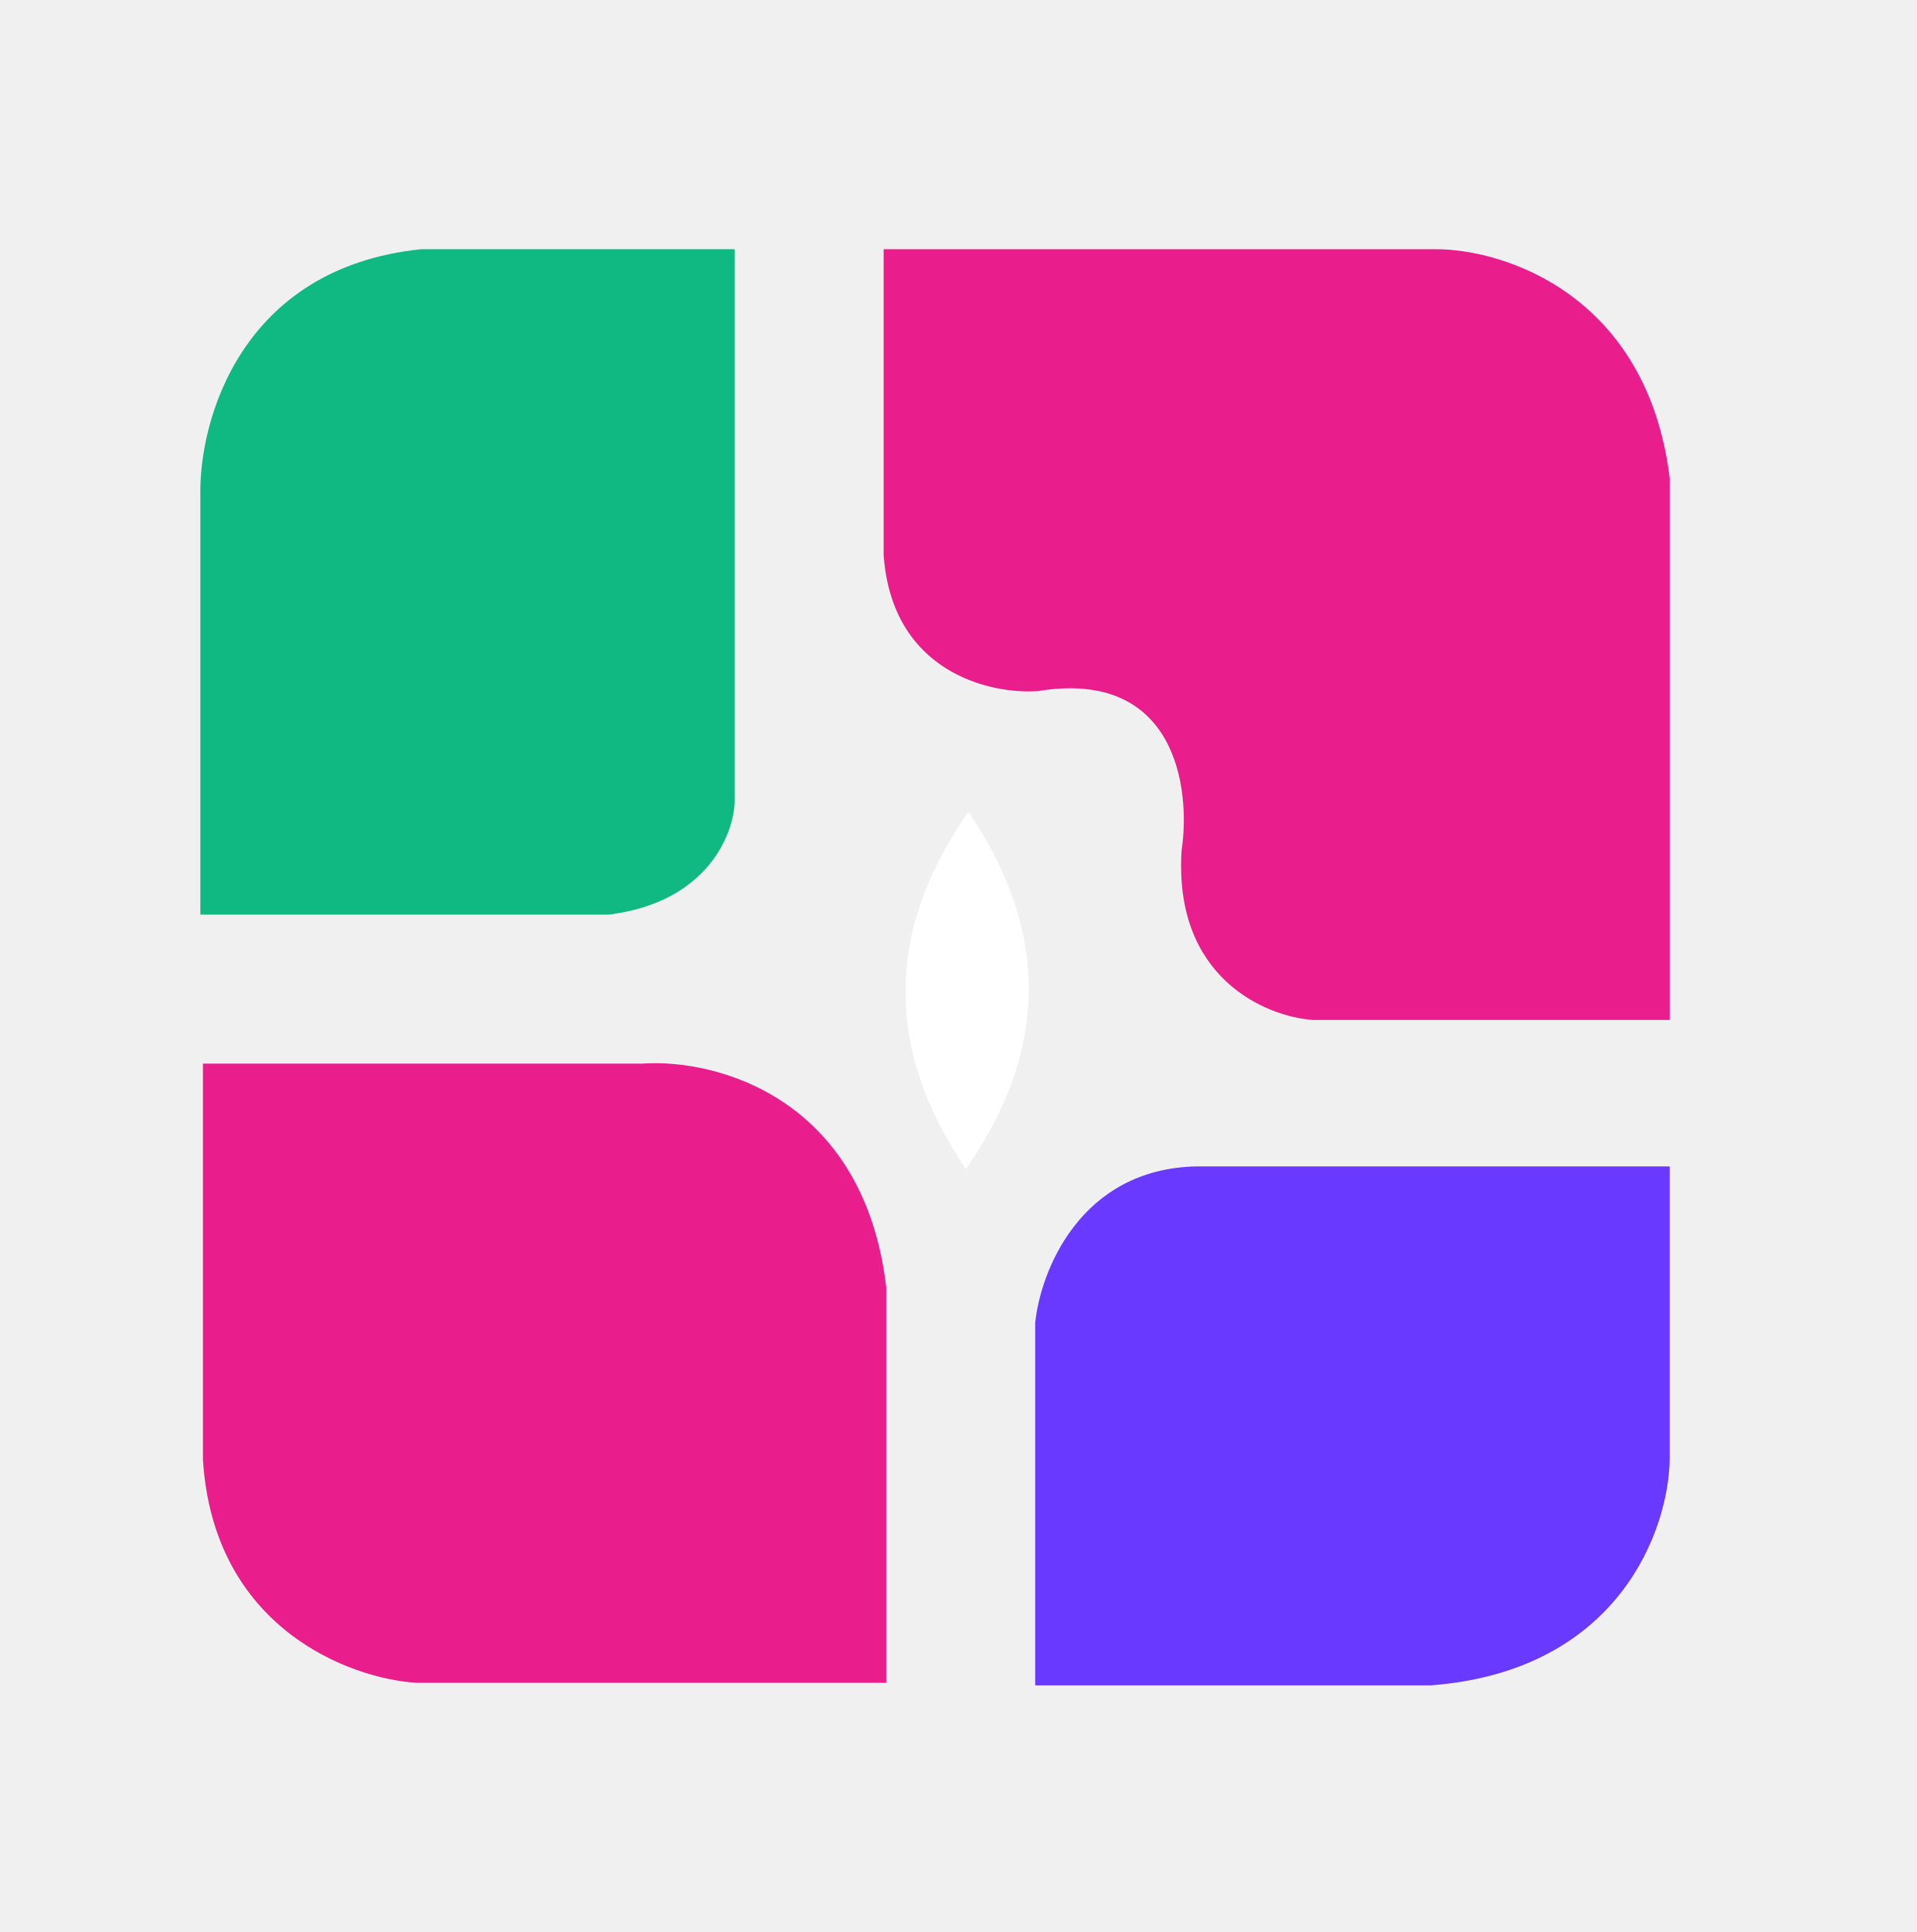
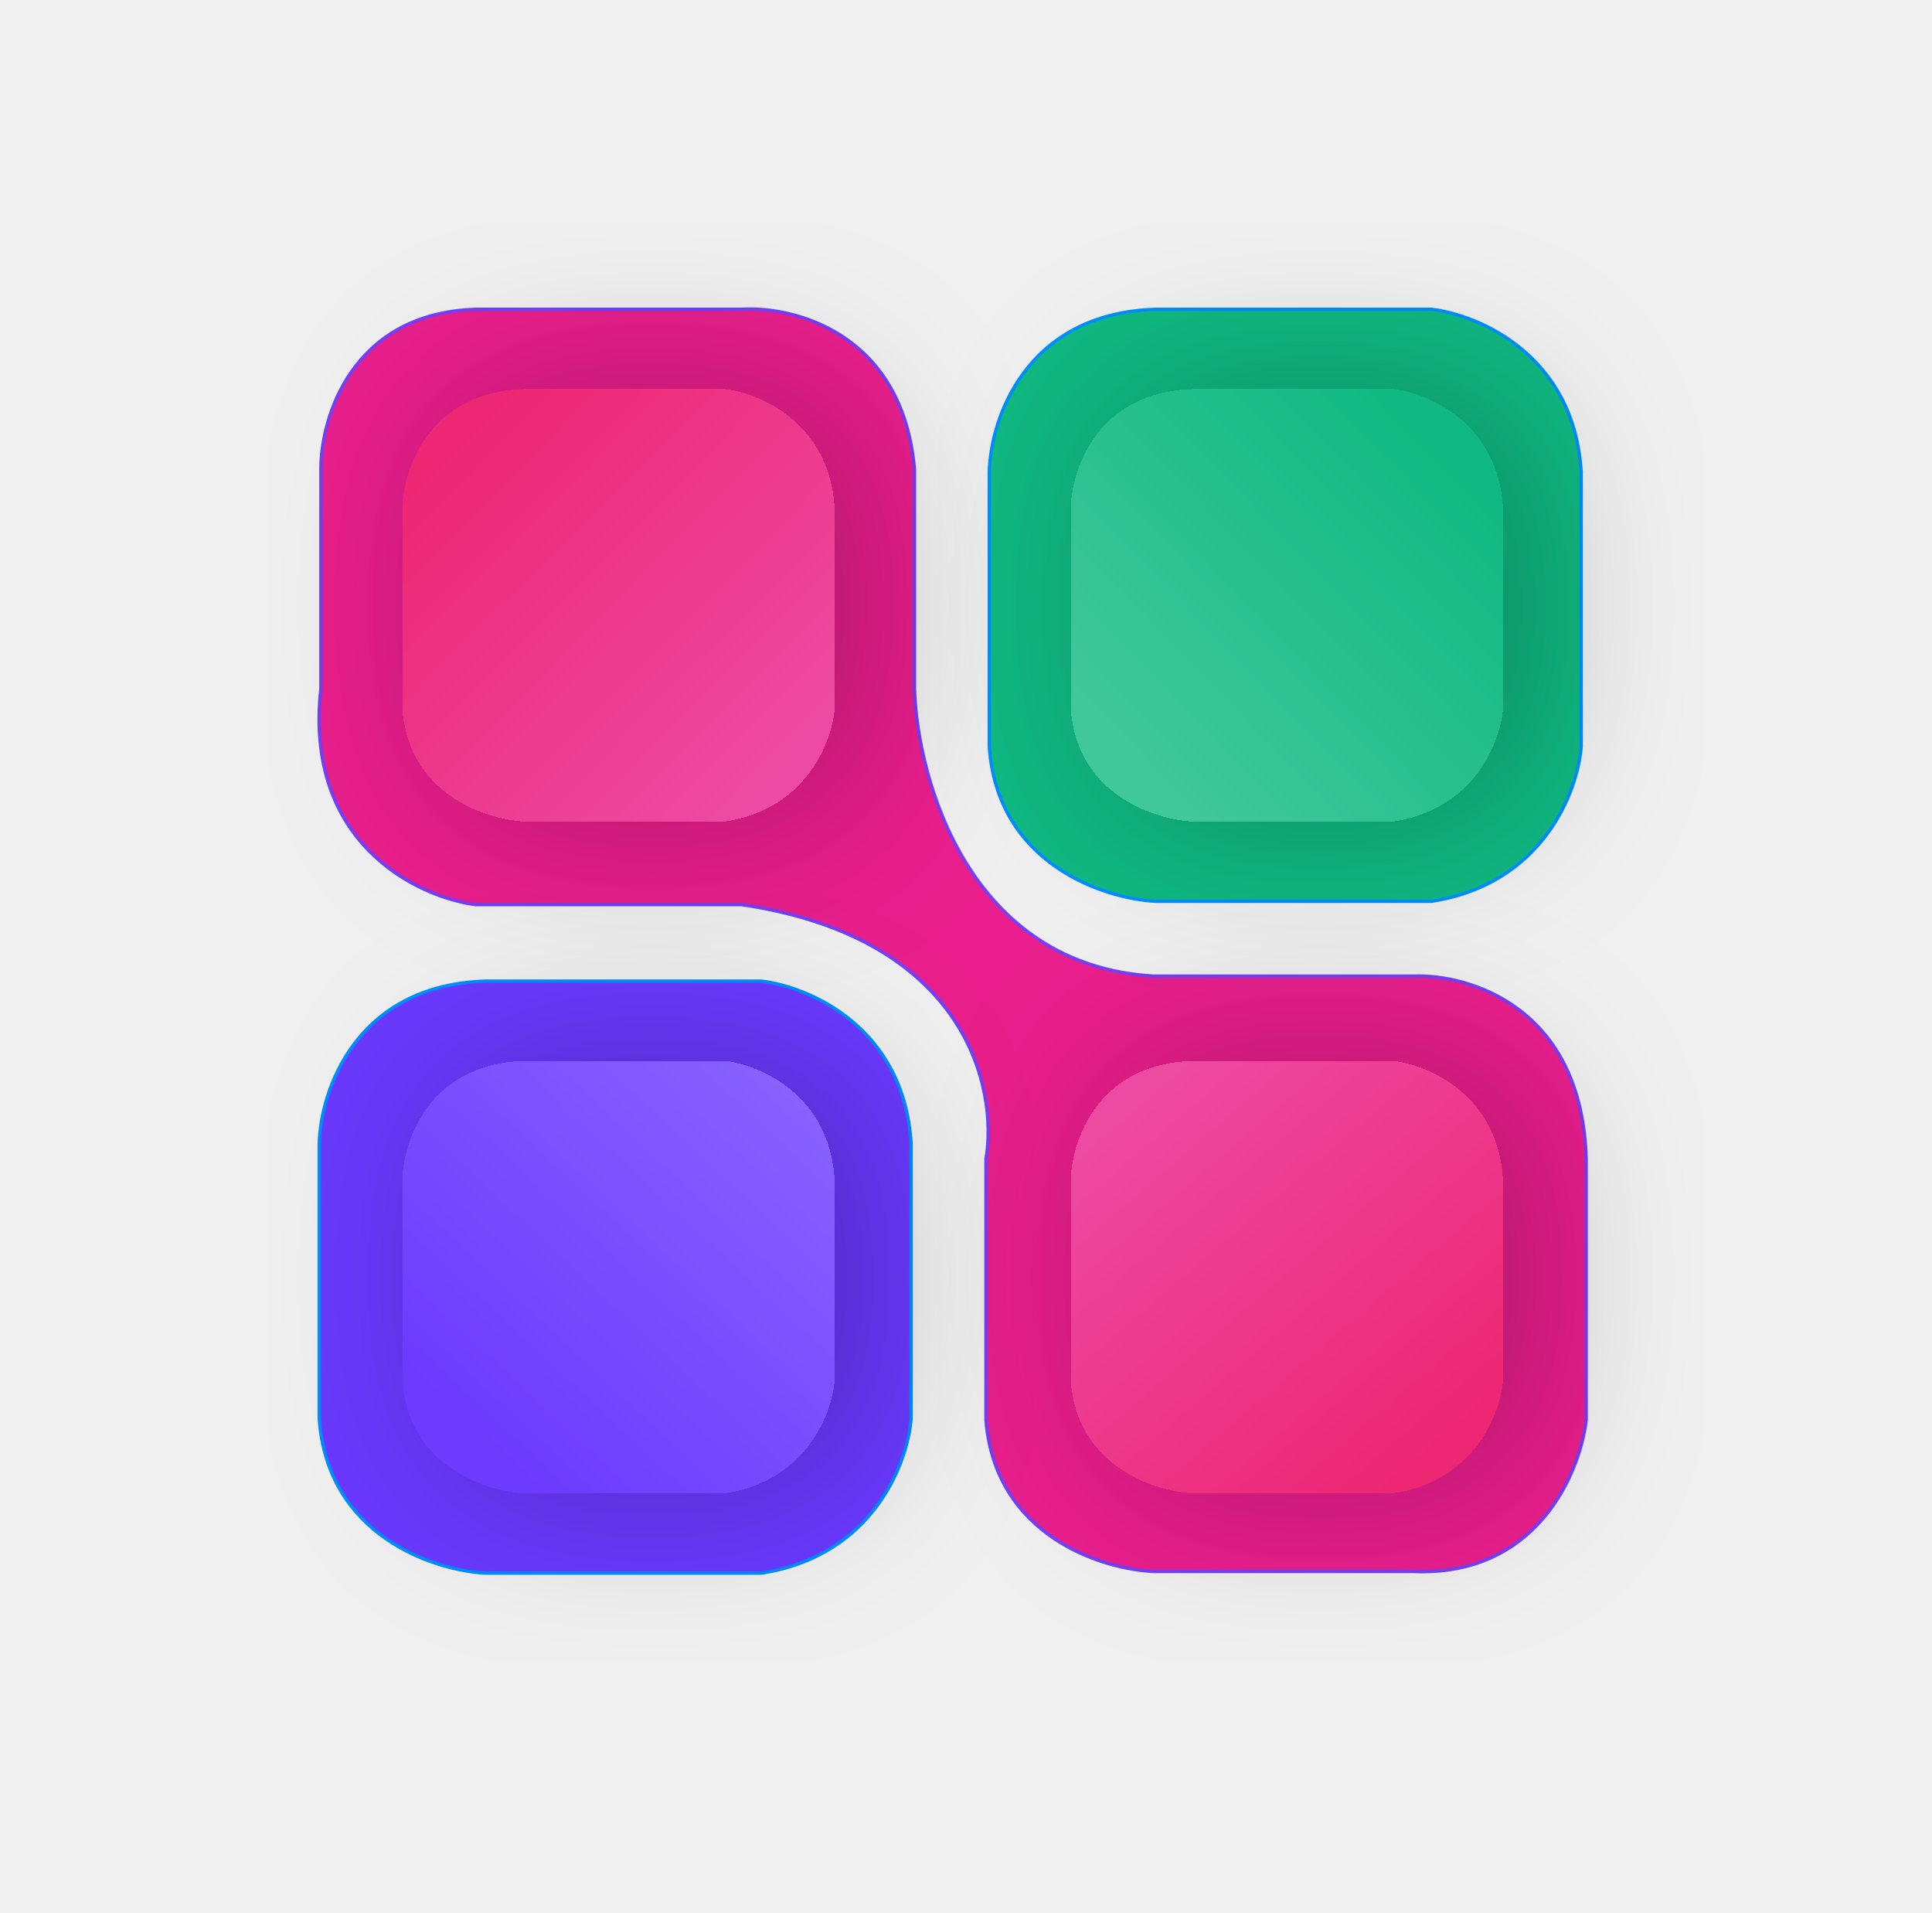
- <svg xmlns="http://www.w3.org/2000/svg" width="373" height="376" viewBox="0 0 373 376" fill="none">
-   <path d="M39 96.5V178H118.5C137.7 175.6 142.833 162.333 143 156V48.5H82C46.8 52.1 38.667 82 39 96.5Z" fill="#10B981" />
-   <path d="M279.5 48.5H172V108C173.6 130.8 192.667 135.167 202 134.5C228.8 130.1 231.833 153.333 230 165.5C228.4 190.3 246.333 197.833 255.5 198.5H325V93C320.6 57.4 292.833 48.5 279.5 48.5Z" fill="#E91E8C" />
-   <path d="M125 207H39.5V284C41.5 316.8 68 326.667 81 327.5H172.5V250.5C168.1 213.3 139 206 125 207Z" fill="#E91E8C" />
-   <path d="M202 257.5V327.5H278.5C314.9 324.7 324.333 297.333 324.5 284V227.5H233C210.6 227.9 203 247.667 202 257.5Z" fill="#6A39FF" stroke="#6A39FF" />
-   <path d="M188 227.5C188.808 226.347 189.577 225.195 190.305 224.041C196.86 213.663 200.175 203.261 200.25 192.836C200.325 182.411 197.16 171.963 190.755 161.491C190.043 160.328 189.292 159.164 188.5 158C187.692 159.153 186.923 160.305 186.195 161.459C179.64 171.837 176.325 182.239 176.25 192.664C176.175 203.089 179.34 213.537 185.745 224.009C186.457 225.172 187.208 226.336 188 227.5Z" fill="white" />
+ <svg xmlns="http://www.w3.org/2000/svg" width="581" height="575" viewBox="0 0 581 575" fill="none">
+   <path d="M143 93C105.8 94.2 96.5 125.5 96.5 141V207C91.3 253.4 125.333 269.667 143 272H223C290.6 282 300.167 327.167 296.5 348.5V427C299.3 461.8 331.333 471.833 347 472.5H425C462.2 474.1 475.167 442.833 477 427V348.5C475.8 302.9 441.833 292.833 425 293.5H347C291.4 290.3 275.833 234.5 275 207V141C271.4 100.2 238.833 92 223 93H143Z" fill="#E91E8C" stroke="#7240F9" />
+   <g filter="url(#filter0_d_49_7)">
+     <path d="M157.517 117C128.888 117.876 121.243 141.223 121 152.787V213.039C122.753 238.747 146.075 246.391 157.517 247H218.135C242.674 243.202 250.27 222.777 251 213.039V152.787C249.539 127.079 228.481 118.217 218.135 117H157.517Z" fill="url(#paint0_linear_49_7)" fill-opacity="0.2" shape-rendering="crispEdges" />
+   </g>
+   <g filter="url(#filter1_d_49_7)">
+     <path d="M358.517 319C329.888 319.876 322.243 343.223 322 354.787V415.039C323.753 440.747 347.075 448.391 358.517 449H419.135C443.674 445.202 451.27 424.777 452 415.039V354.787C450.539 329.079 429.481 320.217 419.135 319H358.517Z" fill="url(#paint1_linear_49_7)" fill-opacity="0.2" shape-rendering="crispEdges" />
+   </g>
+   <path d="M146 295C106.8 296.2 96.333 328.167 96 344V426.5C98.4 461.7 130.333 472.167 146 473H229C262.6 467.8 273 439.833 274 426.5V344C272 308.8 243.167 296.667 229 295H146Z" fill="#6A39FF" stroke="#008EFF" />
+   <g filter="url(#filter2_d_49_7)">
+     <path d="M157.517 319C128.888 319.876 121.243 343.223 121 354.787V415.039C122.753 440.747 146.075 448.391 157.517 449H218.135C242.674 445.202 250.27 424.777 251 415.039V354.787C249.539 329.079 228.481 320.217 218.135 319H157.517Z" fill="url(#paint2_linear_49_7)" fill-opacity="0.2" shape-rendering="crispEdges" />
+   </g>
+   <path d="M347.5 93C308.3 94.2 297.833 126.167 297.5 142V224.5C299.9 259.7 331.833 270.167 347.5 271H430.5C464.1 265.8 474.5 237.833 475.5 224.5V142C473.5 106.8 444.667 94.667 430.5 93H347.5Z" fill="#10B981" stroke="#008EFF" />
+   <g filter="url(#filter3_d_49_7)">
+     <path d="M358.517 117C329.888 117.876 322.243 141.223 322 152.787V213.039C323.753 238.747 347.075 246.391 358.517 247H419.135C443.674 243.202 451.27 222.777 452 213.039V152.787C450.539 127.079 429.481 118.217 419.135 117H358.517Z" fill="url(#paint3_linear_49_7)" fill-opacity="0.2" shape-rendering="crispEdges" />
+   </g>
+   <defs>
+     <filter id="filter0_d_49_7" x="81" y="67" width="230" height="230" filterUnits="userSpaceOnUse" color-interpolation-filters="sRGB">
+       <feFlood flood-opacity="0" result="BackgroundImageFix" />
+       <feColorMatrix in="SourceAlpha" type="matrix" values="0 0 0 0 0 0 0 0 0 0 0 0 0 0 0 0 0 0 127 0" result="hardAlpha" />
+       <feOffset dx="10" />
+       <feGaussianBlur stdDeviation="25" />
+       <feComposite in2="hardAlpha" operator="out" />
+       <feColorMatrix type="matrix" values="0 0 0 0 0 0 0 0 0 0 0 0 0 0 0 0 0 0 0.25 0" />
+       <feBlend mode="normal" in2="BackgroundImageFix" result="effect1_dropShadow_49_7" />
+       <feBlend mode="normal" in="SourceGraphic" in2="effect1_dropShadow_49_7" result="shape" />
+     </filter>
+     <filter id="filter1_d_49_7" x="282" y="269" width="230" height="230" filterUnits="userSpaceOnUse" color-interpolation-filters="sRGB">
+       <feFlood flood-opacity="0" result="BackgroundImageFix" />
+       <feColorMatrix in="SourceAlpha" type="matrix" values="0 0 0 0 0 0 0 0 0 0 0 0 0 0 0 0 0 0 127 0" result="hardAlpha" />
+       <feOffset dx="10" />
+       <feGaussianBlur stdDeviation="25" />
+       <feComposite in2="hardAlpha" operator="out" />
+       <feColorMatrix type="matrix" values="0 0 0 0 0 0 0 0 0 0 0 0 0 0 0 0 0 0 0.25 0" />
+       <feBlend mode="normal" in2="BackgroundImageFix" result="effect1_dropShadow_49_7" />
+       <feBlend mode="normal" in="SourceGraphic" in2="effect1_dropShadow_49_7" result="shape" />
+     </filter>
+     <filter id="filter2_d_49_7" x="81" y="269" width="230" height="230" filterUnits="userSpaceOnUse" color-interpolation-filters="sRGB">
+       <feFlood flood-opacity="0" result="BackgroundImageFix" />
+       <feColorMatrix in="SourceAlpha" type="matrix" values="0 0 0 0 0 0 0 0 0 0 0 0 0 0 0 0 0 0 127 0" result="hardAlpha" />
+       <feOffset dx="10" />
+       <feGaussianBlur stdDeviation="25" />
+       <feComposite in2="hardAlpha" operator="out" />
+       <feColorMatrix type="matrix" values="0 0 0 0 0 0 0 0 0 0 0 0 0 0 0 0 0 0 0.25 0" />
+       <feBlend mode="normal" in2="BackgroundImageFix" result="effect1_dropShadow_49_7" />
+       <feBlend mode="normal" in="SourceGraphic" in2="effect1_dropShadow_49_7" result="shape" />
+     </filter>
+     <filter id="filter3_d_49_7" x="282" y="67" width="230" height="230" filterUnits="userSpaceOnUse" color-interpolation-filters="sRGB">
+       <feFlood flood-opacity="0" result="BackgroundImageFix" />
+       <feColorMatrix in="SourceAlpha" type="matrix" values="0 0 0 0 0 0 0 0 0 0 0 0 0 0 0 0 0 0 127 0" result="hardAlpha" />
+       <feOffset dx="10" />
+       <feGaussianBlur stdDeviation="25" />
+       <feComposite in2="hardAlpha" operator="out" />
+       <feColorMatrix type="matrix" values="0 0 0 0 0 0 0 0 0 0 0 0 0 0 0 0 0 0 0.25 0" />
+       <feBlend mode="normal" in2="BackgroundImageFix" result="effect1_dropShadow_49_7" />
+       <feBlend mode="normal" in="SourceGraphic" in2="effect1_dropShadow_49_7" result="shape" />
+     </filter>
+     <linearGradient id="paint0_linear_49_7" x1="131.679" y1="136.5" x2="231.5" y2="235.393" gradientUnits="userSpaceOnUse">
+       <stop stop-color="#FF490C" />
+       <stop offset="1" stop-color="white" />
+     </linearGradient>
+     <linearGradient id="paint1_linear_49_7" x1="434.357" y1="435.536" x2="340.571" y2="326.429" gradientUnits="userSpaceOnUse">
+       <stop stop-color="#FF490C" />
+       <stop offset="1" stop-color="white" />
+     </linearGradient>
+     <linearGradient id="paint2_linear_49_7" x1="143.286" y1="433.214" x2="239.857" y2="330.143" gradientUnits="userSpaceOnUse">
+       <stop stop-color="#7240F9" />
+       <stop offset="1" stop-color="white" />
+     </linearGradient>
+     <linearGradient id="paint3_linear_49_7" x1="430.643" y1="132.786" x2="337.786" y2="222.857" gradientUnits="userSpaceOnUse">
+       <stop stop-color="#10B981" />
+       <stop offset="1" stop-color="white" />
+     </linearGradient>
+   </defs>
</svg>
